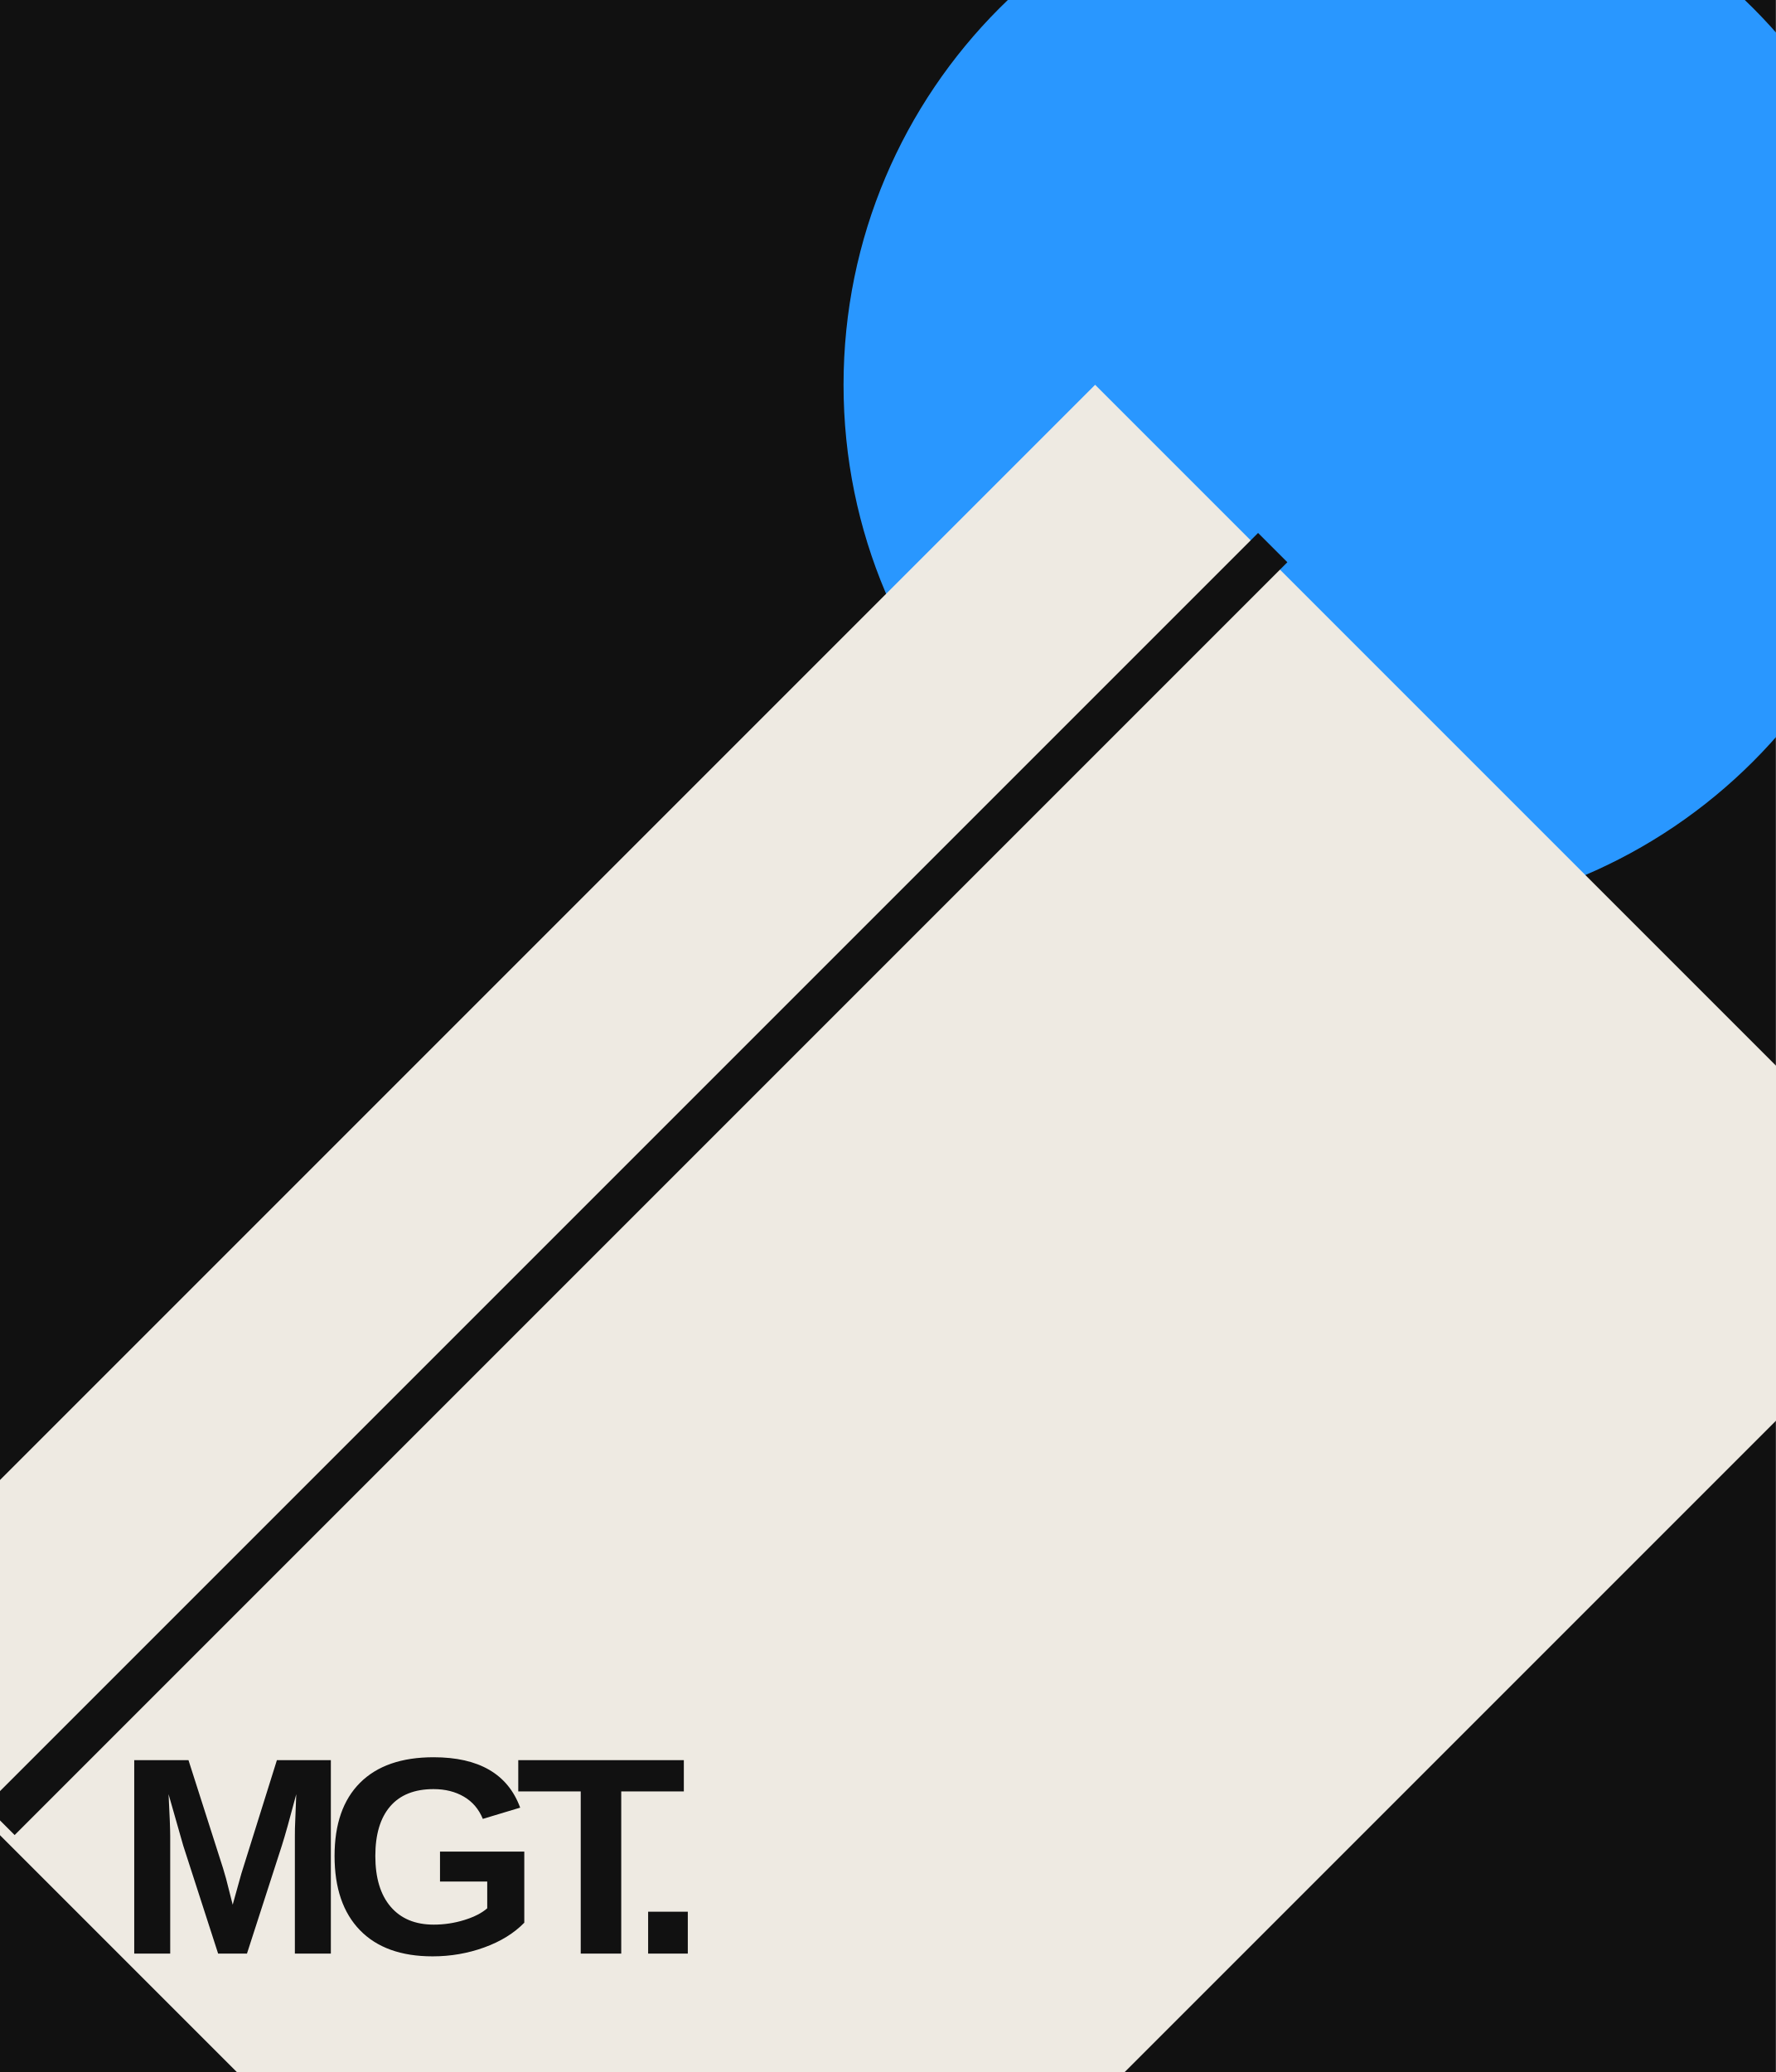
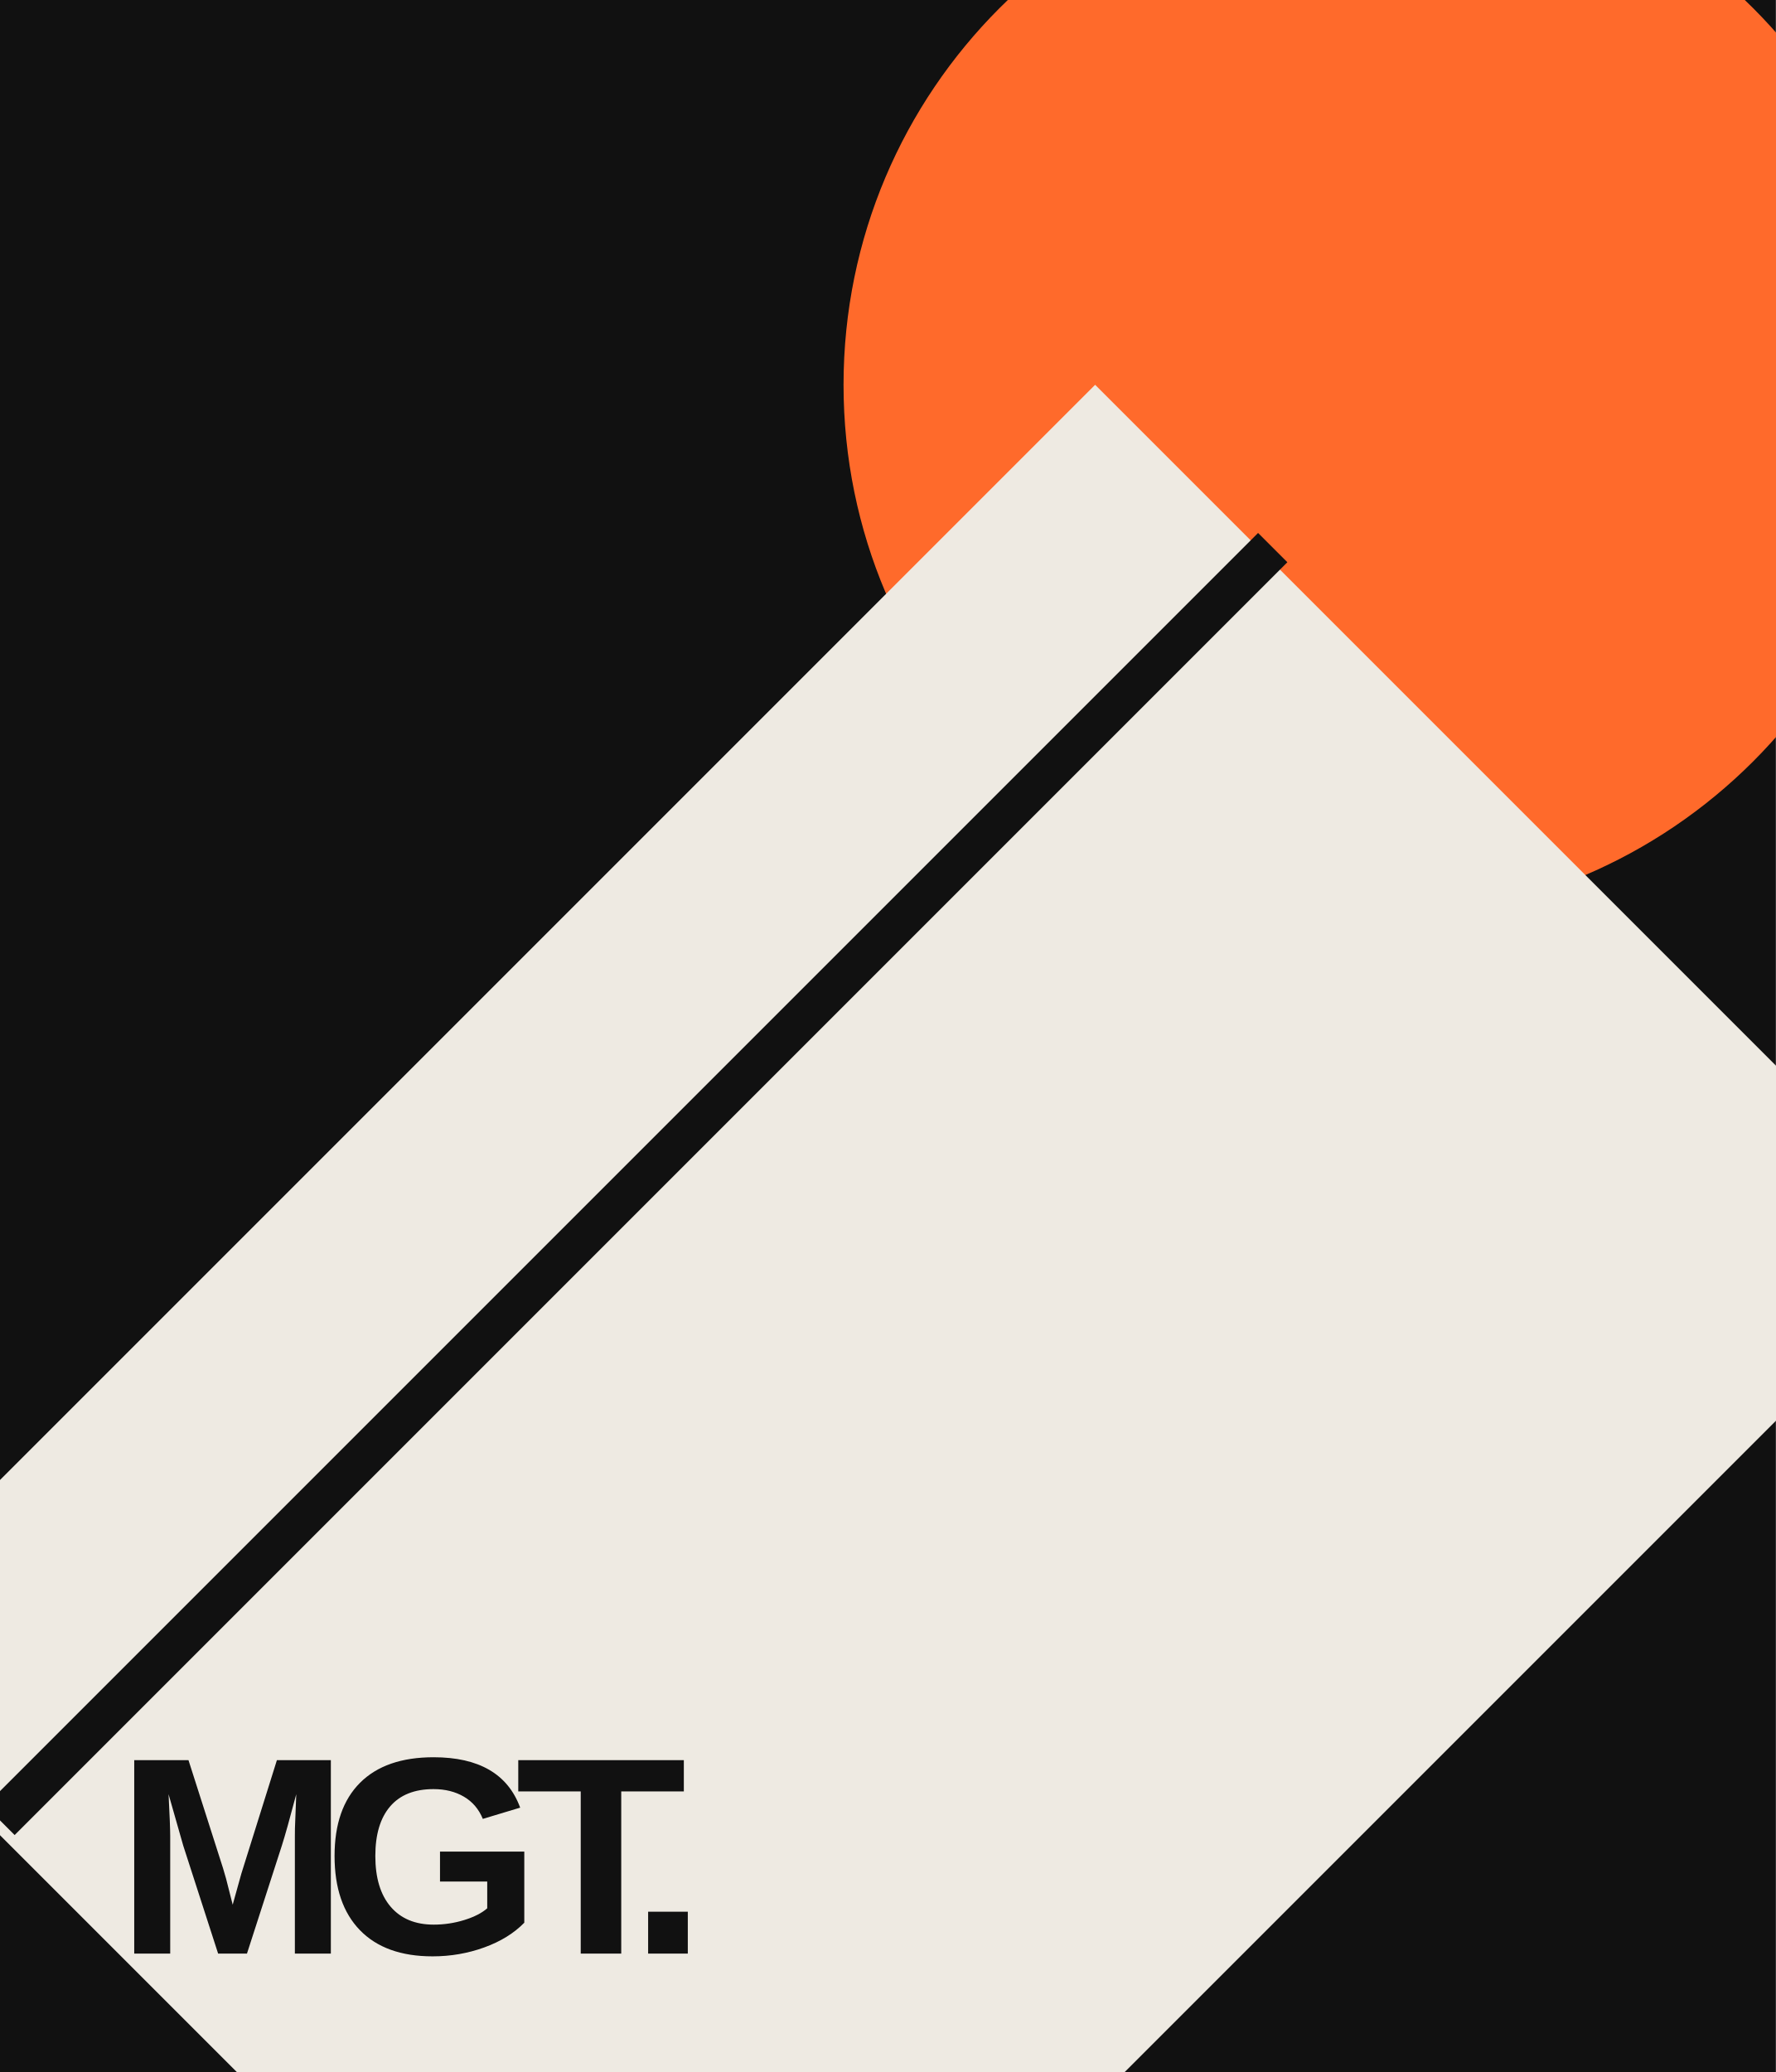
<svg xmlns="http://www.w3.org/2000/svg" viewBox="0 0 1200 1400" role="img" aria-labelledby="title desc">
  <rect width="1200" height="1400" fill="#111111" />
-   <circle cx="930" cy="260" r="360" fill="#2997ff" />
+   <circle cx="930" cy="260" r="360" fill="#ff6a2b" />
  <path d="M-120 1120 740 260l580 580-860 860z" fill="#eeeae2" />
  <path d="M0 1230 860 370" stroke="#111111" stroke-width="28" />
  <text x="78" y="1320" fill="#111111" font-family="Arial,Helvetica,sans-serif" font-size="190" font-weight="900" letter-spacing="-18">MGT.</text>
</svg>
